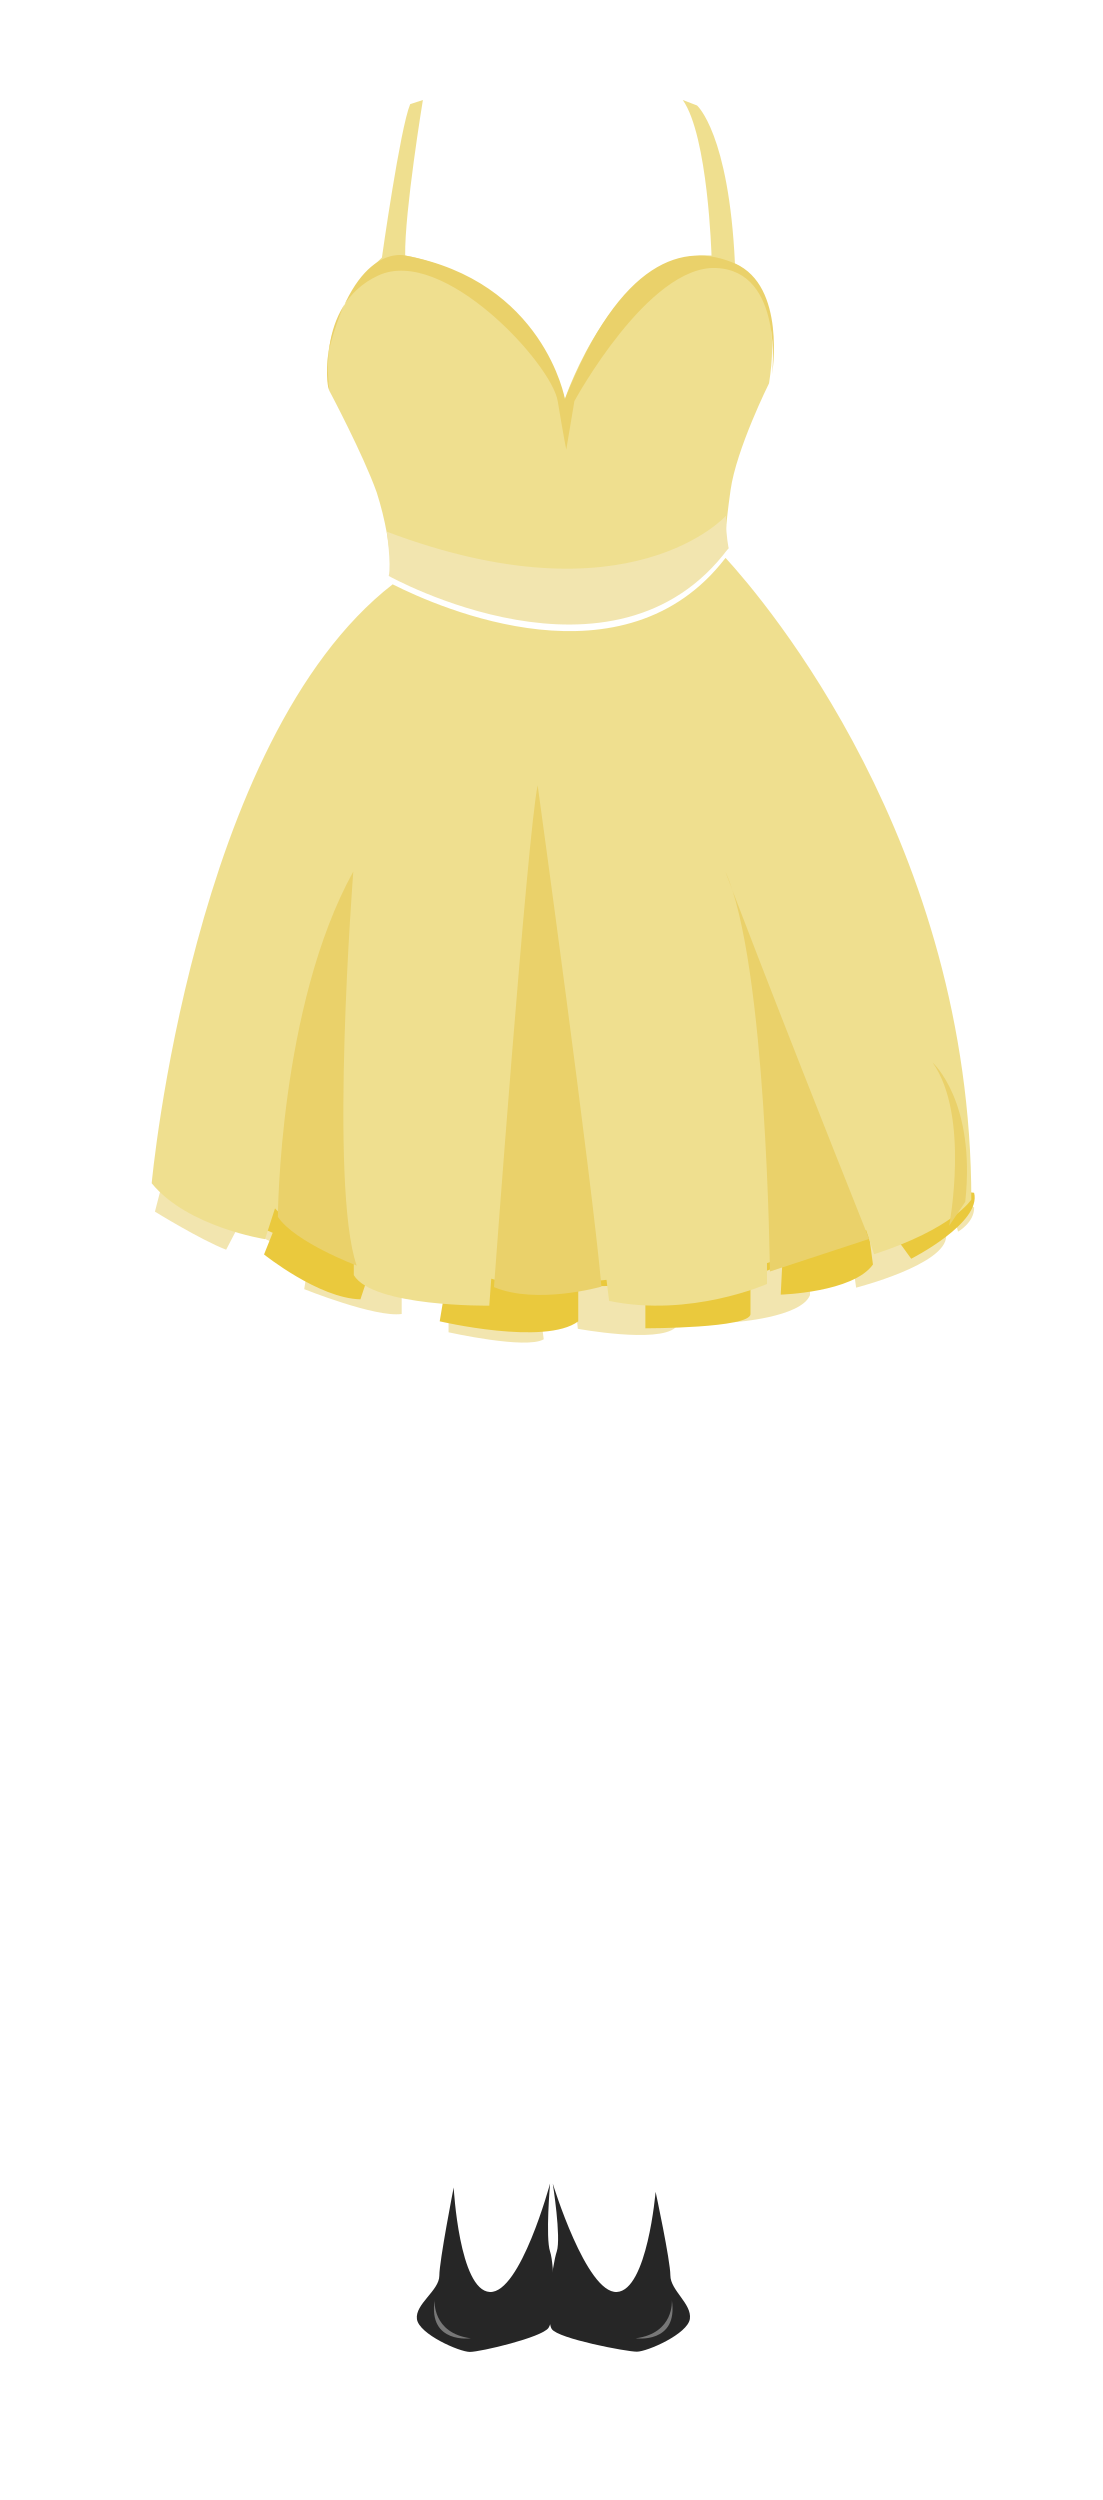
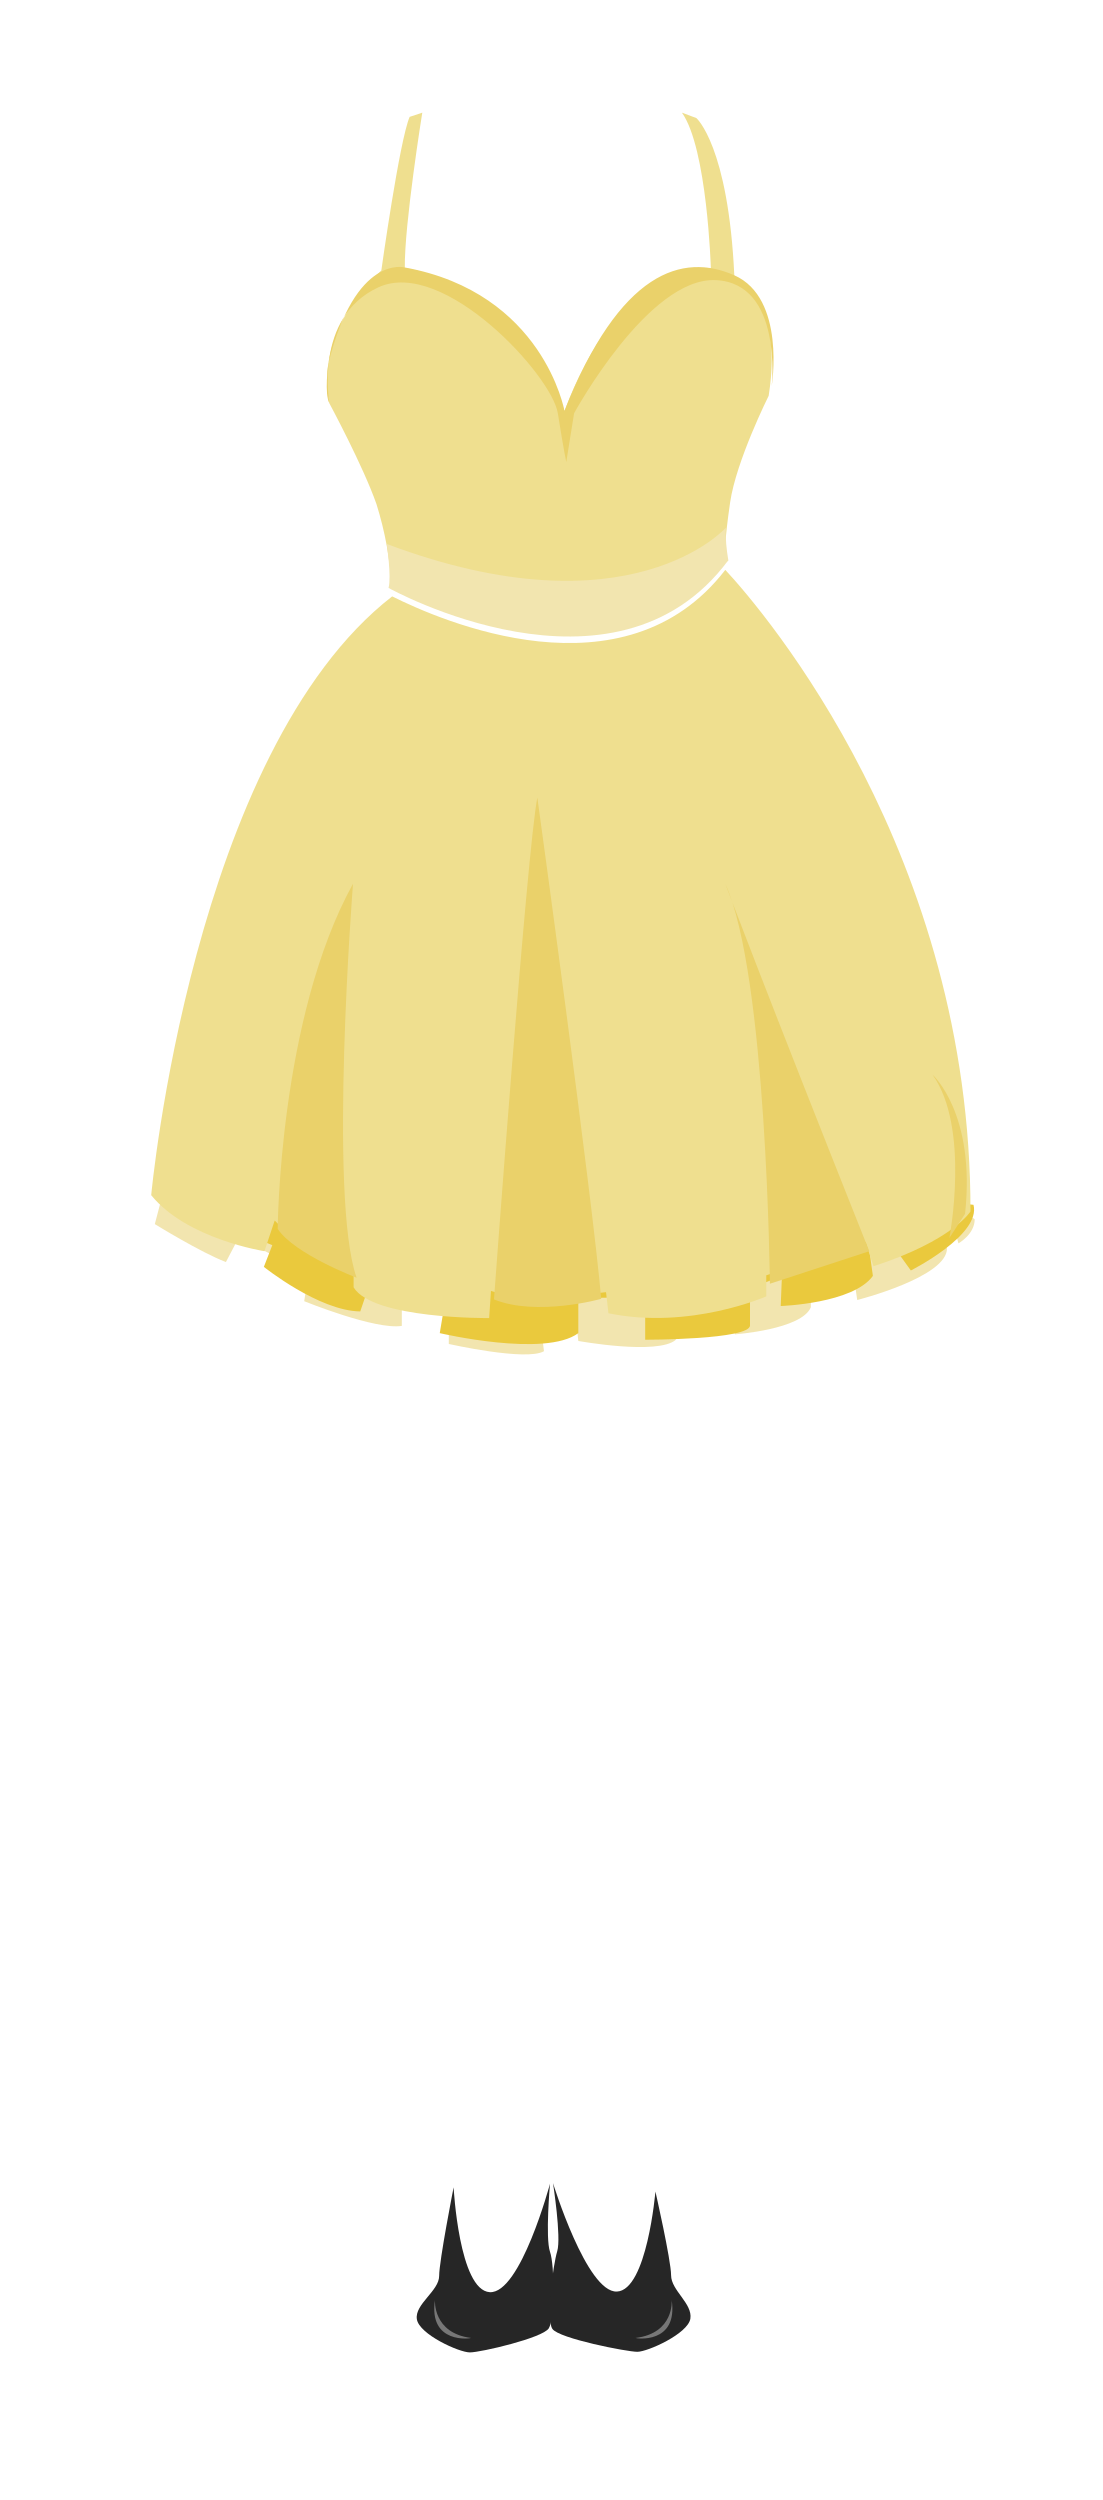
- <svg xmlns="http://www.w3.org/2000/svg" viewBox="0 0 183 415">
-   <defs>
-     <style>.cls-1{fill:none;}.cls-2{fill:#262626;}.cls-3{fill:#777;}.cls-4{fill:#f2e5af;}.cls-5{fill:#eac93d;}.cls-6{fill:#efdf8f;}.cls-7{fill:#ead16a;}</style>
-   </defs>
-   <g id="Layer_2" data-name="Layer 2">
+ <svg xmlns="http://www.w3.org/2000/svg" version="1.1" id="Layer_1" x="0px" y="0px" viewBox="0 0 183 415" style="enable-background:new 0 0 183 415;" xml:space="preserve">
+   <style type="text/css">
+ 	.st0{fill:none;}
+ 	.st1{fill:#262626;}
+ 	.st2{fill:#777777;}
+ 	.st3{fill:#F2E5AF;}
+ 	.st4{fill:#EAC93D;}
+ 	.st5{fill:#EFDF8F;}
+ 	.st6{fill:#EAD16A;}
+ </style>
+   <g id="Layer_2_1_">
    <g id="sfg2">
-       <g id="sfg2-2" data-name="sfg2">
-         <rect class="cls-1" width="183" height="415" />
-         <g id="dressshoes_girl" data-name="dressshoes girl">
-           <path class="cls-2" d="M75.31,363.12s.92,17.1,6,17.35,10-18,10-18-.77,9,0,11.28.84,11.07-.25,12.67-11.33,4-13.06,4-8.45-2.95-8.79-5.45,3.72-4.73,3.72-7.21S75.31,363.12,75.31,363.12Z" />
-           <path class="cls-3" d="M72.15,381.83s-.45,5.47,6,6.33C78.2,388.16,71.05,389.16,72.15,381.83Z" />
-           <path class="cls-2" d="M108.83,363.84s-1.38,16.38-6.44,16.63-10.63-18-10.63-18,1.42,9,.66,11.28-1.91,11.28-.82,12.88,12.4,3.75,14.12,3.75,8.45-2.95,8.8-5.45-3.24-4.73-3.24-7.21S108.83,363.84,108.83,363.84Z" />
-           <path class="cls-3" d="M111.53,381.83s.46,5.47-6,6.33C105.48,388.16,112.63,389.16,111.53,381.83Z" />
+       <g id="sfg2-2">
+         <rect class="st0" width="183" height="415" />
+         <g id="dressshoes_girl">
+           <path class="st1" d="M75.3,363.1c0,0,0.9,17.1,6,17.4s10-18,10-18s-0.8,9,0,11.3s0.8,11.1-0.2,12.7s-11.3,4-13.1,4      s-8.4-3-8.8-5.5s3.7-4.7,3.7-7.2S75.3,363.1,75.3,363.1z" />
+           <path class="st2" d="M72.2,381.8c0,0-0.4,5.5,6,6.3C78.2,388.2,71.1,389.2,72.2,381.8z" />
+           <path class="st1" d="M108.8,363.8c0,0-1.4,16.4-6.4,16.6s-10.6-18-10.6-18s1.4,9,0.7,11.3s-1.9,11.3-0.8,12.9s12.4,3.8,14.1,3.8      s8.4-3,8.8-5.5s-3.2-4.7-3.2-7.2S108.8,363.8,108.8,363.8z" />
+           <path class="st2" d="M111.5,381.8c0,0,0.5,5.5-6,6.3C105.5,388.2,112.6,389.2,111.5,381.8z" />
        </g>
        <g id="sfgskirt2">
-           <path class="cls-4" d="M27.29,195.05l-1.57,6.08s7.62,4.71,11.82,6.32l2.09-4,11.61,5.84L50.5,214s11.84,4.75,16.18,4.12v-4.86l7.78,1.36v6.54s12.93,2.89,15.8,1.16l-.74-5.71,5.81-1.49.59,5.46s13.22,2.44,16.2-.19l-.49-4.65,9.26-1.37,1,5.11s11.09-.76,12.57-4.49v-5.21l6.79-2.11.87,6.08s15-3.84,14.94-8.56l-2.07-2.6,3.31-.79.74,2.65s2.69-1.49,2.67-4L152,193.56Z" />
-           <path class="cls-5" d="M28.44,182.47l-2.6,14.17,19.43,8-1.44,3.6s9.06,7.28,16,7.45l1.65-5s9.55.33,12.51,2.65l-1,6s17.53,4.1,23,0v-5.79l11.14-.17v7.12s17.5,0,17.45-2.38v-6.06l5.27-2.15-.25,5s12-.35,15.31-5l-.57-4.32,3.29-1.64,3.63,5S163,203,161.7,198Z" />
-           <path class="cls-6" d="M120.44,92.61C103.69,114.45,73.12,101,65.18,97c-33.23,25.81-40,99.42-40,99.42C31.13,203.71,44,205.7,44,205.7l1.65-5.11a29.57,29.57,0,0,0,13.08,8.08v3c3.19,5.31,22.49,5.07,22.49,5.07l.33-4.48c5.92,1.92,19.13.19,19.13.19l.43,3.5c13.48,2.82,26.21-2.81,26.21-2.81v-3.47l16.46-5.46,1.32,4c13.17-4.3,16.14-9.08,16.14-9.08C161.21,140,127.07,99.84,120.44,92.61Z" />
-           <path class="cls-7" d="M46.13,202s.17-35,12.52-57.33c0,0-4.07,52.16.56,65.42C59.21,210.08,48.93,206.21,46.13,202Z" />
-           <path class="cls-7" d="M82,213.66s5.52-74.91,7.25-83.31c0,0,9.08,66,10.59,83.23C99.87,213.58,89.1,216.64,82,213.66Z" />
-           <path class="cls-7" d="M127.8,211.07s-.49-51.27-7.4-66.41c0,0,6.57,17.59,23.87,61Z" />
-           <path class="cls-7" d="M157.56,203.48s3.5-18.3-2.75-27.1c0,0,7.23,6.42,5.42,23.13Z" />
+           <path class="st3" d="M27.3,197.1l-1.6,6.1c0,0,7.6,4.7,11.8,6.3l2.1-4l11.6,5.8l-0.7,4.7c0,0,11.8,4.8,16.2,4.1v-4.9l7.8,1.4      v6.5c0,0,12.9,2.9,15.8,1.2l-0.7-5.7l5.8-1.5l0.6,5.5c0,0,13.2,2.4,16.2-0.2l-0.5-4.6l9.3-1.4l1,5.1c0,0,11.1-0.8,12.6-4.5v-5.2      l6.8-2.1l0.9,6.1c0,0,15-3.8,14.9-8.6l-2.1-2.6l3.3-0.8l0.7,2.6c0,0,2.7-1.5,2.7-4l-9.7-6.9L27.3,197.1z" />
+           <path class="st4" d="M28.4,184.5l-2.6,14.2l19.4,8l-1.4,3.6c0,0,9.1,7.3,16,7.4l1.7-5c0,0,9.6,0.3,12.5,2.6l-1,6      c0,0,17.5,4.1,23,0v-5.8l11.1-0.2v7.1c0,0,17.5,0,17.4-2.4v-6.1l5.3-2.1l-0.2,5c0,0,12-0.4,15.3-5l-0.6-4.3l3.3-1.6l3.6,5      c0,0,11.7-5.9,10.4-10.9L28.4,184.5z" />
+           <path class="st5" d="M120.4,94.6c-16.8,21.8-47.3,8.4-55.3,4.4c-33.2,25.8-40,99.4-40,99.4c5.9,7.3,18.8,9.3,18.8,9.3l1.7-5.1      c3.6,3.8,8.1,6.6,13.1,8.1v3c3.2,5.3,22.5,5.1,22.5,5.1l0.3-4.5c5.9,1.9,19.1,0.2,19.1,0.2l0.4,3.5c13.5,2.8,26.2-2.8,26.2-2.8      v-3.5l16.5-5.5l1.3,4c13.2-4.3,16.1-9.1,16.1-9.1C161.2,142,127.1,101.8,120.4,94.6z" />
+           <path class="st6" d="M46.1,204c0,0,0.2-35,12.5-57.3c0,0-4.1,52.2,0.6,65.4C59.2,212.1,48.9,208.2,46.1,204z" />
+           <path class="st6" d="M82,215.7c0,0,5.5-74.9,7.2-83.3c0,0,9.1,66,10.6,83.2C99.9,215.6,89.1,218.6,82,215.7z" />
+           <path class="st6" d="M127.8,213.1c0,0-0.5-51.3-7.4-66.4c0,0,6.6,17.6,23.9,61L127.8,213.1z" />
+           <path class="st6" d="M157.6,205.5c0,0,3.5-18.3-2.8-27.1c0,0,7.2,6.4,5.4,23.1L157.6,205.5z" />
        </g>
        <g id="sfgshirt2">
-           <path class="cls-6" d="M62.53,81.73A52.67,52.67,0,0,1,65,95.7C98.22,109.46,116.6,95,120.94,91a1.93,1.93,0,0,1-.48-1.53s-.15-1.25.81-8.1,6.39-17.74,6.39-17.74C130.29,47,122,43.75,122,43.75c-1-21.6-6.29-26.24-6.29-26.24l-2.37-.91c4.2,5.95,4.77,25.82,4.77,25.82-16.07-1-24.35,23.83-24.35,23.83-6.32-21-26.5-23.83-26.5-23.83-.12-7.21,2.94-25.82,2.94-25.82l-2.11.69c-1.67,4-4.69,25.46-4.69,25.46C51.4,54,54.74,65,54.74,65S60.27,75.4,62.53,81.73Z" />
-           <path class="cls-4" d="M64.21,88.26s.76,5.45.32,7.35c0,0,37.47,20.92,56.41-4.63a27.53,27.53,0,0,1-.42-5.37S104.55,103.49,64.21,88.26Z" />
-           <path class="cls-7" d="M95.35,66.58S107.62,44,118.89,44.49s9.28,17.62,9.28,17.62,2.37-14.64-6.15-18.36-19-.66-28.24,22.5c0,0-3.49-19.57-26.5-23.83,0,0-8.23-2.31-12.74,15.95,0,0-.66,5,.2,6.65,0,0-2.71-14.33,8.06-19.29S91.55,60.37,92.58,66.58,94,74.64,94,74.64Z" />
+           <path class="st5" d="M62.5,83.7c1.4,4.5,2.3,9.2,2.5,14c33.2,13.8,51.6-0.7,55.9-4.7c-0.4-0.4-0.5-1-0.5-1.5      c0,0-0.2-1.2,0.8-8.1s6.4-17.7,6.4-17.7c2.6-16.6-5.7-19.9-5.7-19.9c-1-21.6-6.3-26.2-6.3-26.2l-2.4-0.9      c4.2,5.9,4.8,25.8,4.8,25.8c-16.1-1-24.3,23.8-24.3,23.8c-6.3-21-26.5-23.8-26.5-23.8c-0.1-7.2,2.9-25.8,2.9-25.8l-2.1,0.7      c-1.7,4-4.7,25.5-4.7,25.5C51.4,56,54.7,67,54.7,67S60.3,77.4,62.5,83.7z" />
+           <path class="st3" d="M64.2,90.3c0,0,0.8,5.4,0.3,7.3c0,0,37.5,20.9,56.4-4.6c-0.3-1.8-0.5-3.6-0.4-5.4      C120.5,87.6,104.6,105.5,64.2,90.3z" />
+           <path class="st6" d="M95.3,68.6c0,0,12.3-22.6,23.5-22.1s9.3,17.6,9.3,17.6s2.4-14.6-6.2-18.4s-19-0.7-28.2,22.5      c0,0-3.5-19.6-26.5-23.8c0,0-8.2-2.3-12.7,16c0,0-0.7,5,0.2,6.6c0,0-2.7-14.3,8.1-19.3s28.8,14.6,29.8,20.9s1.4,8.1,1.4,8.1      L95.3,68.6z" />
        </g>
      </g>
    </g>
  </g>
</svg>
